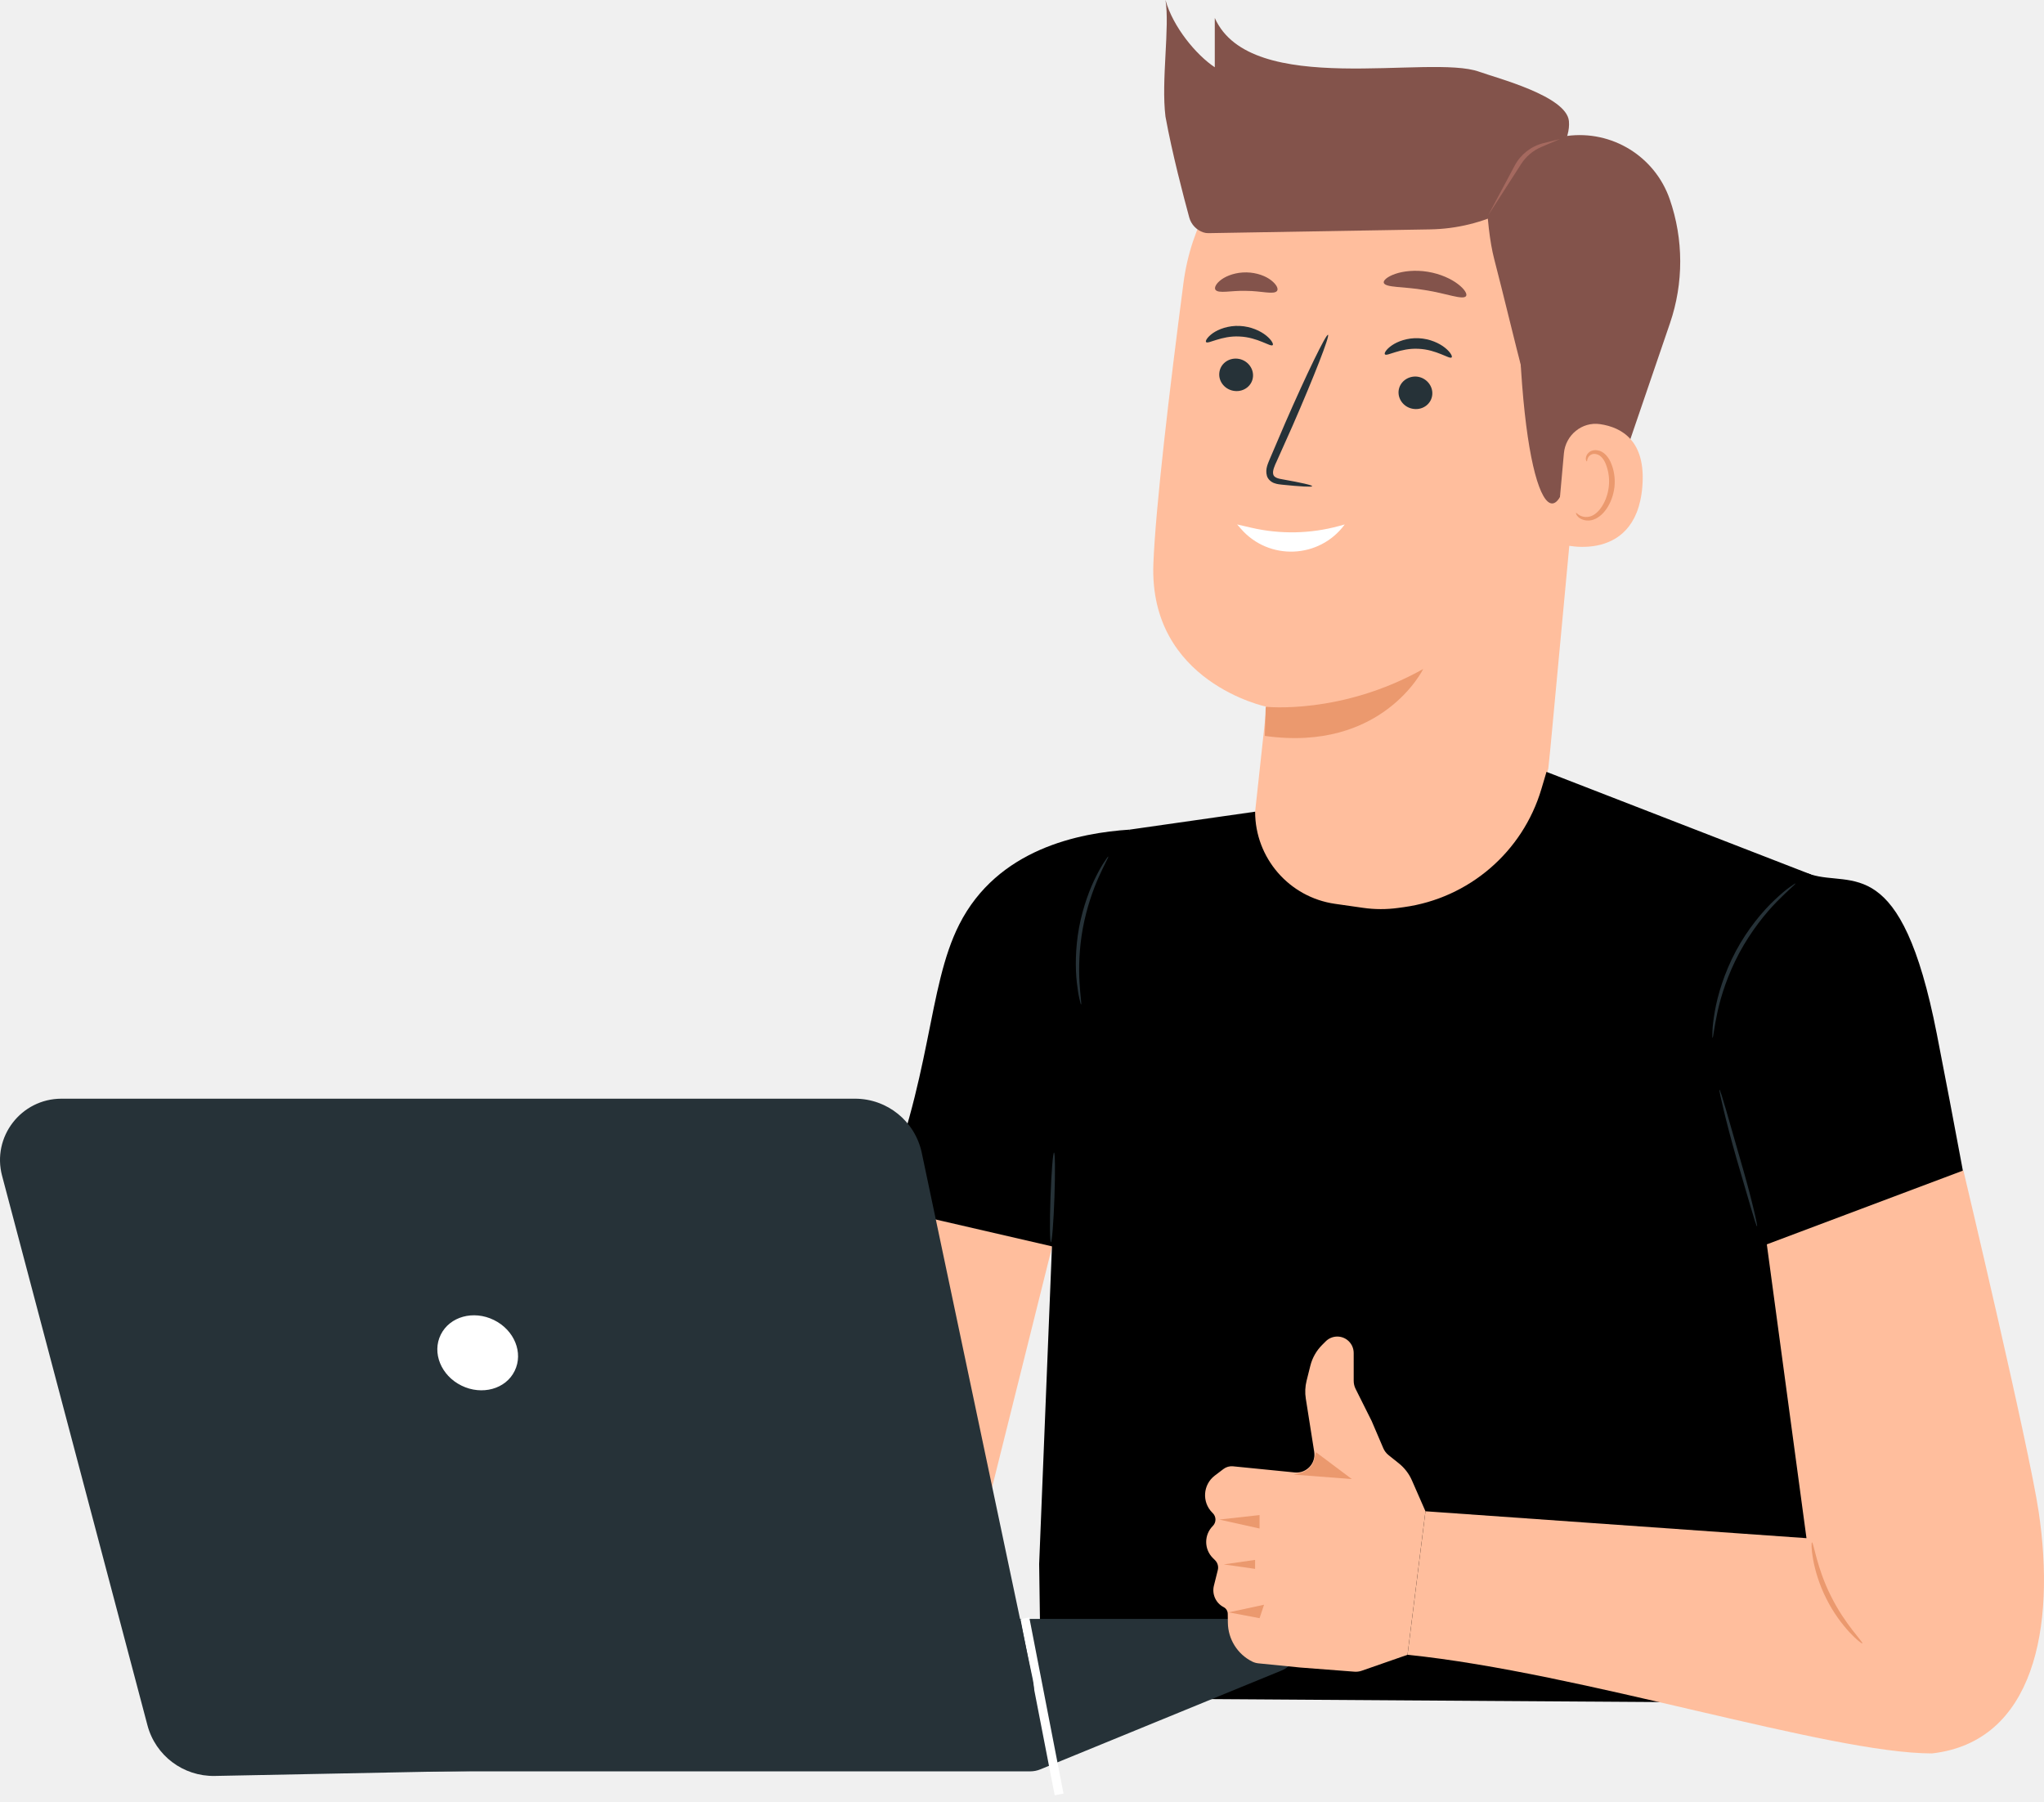
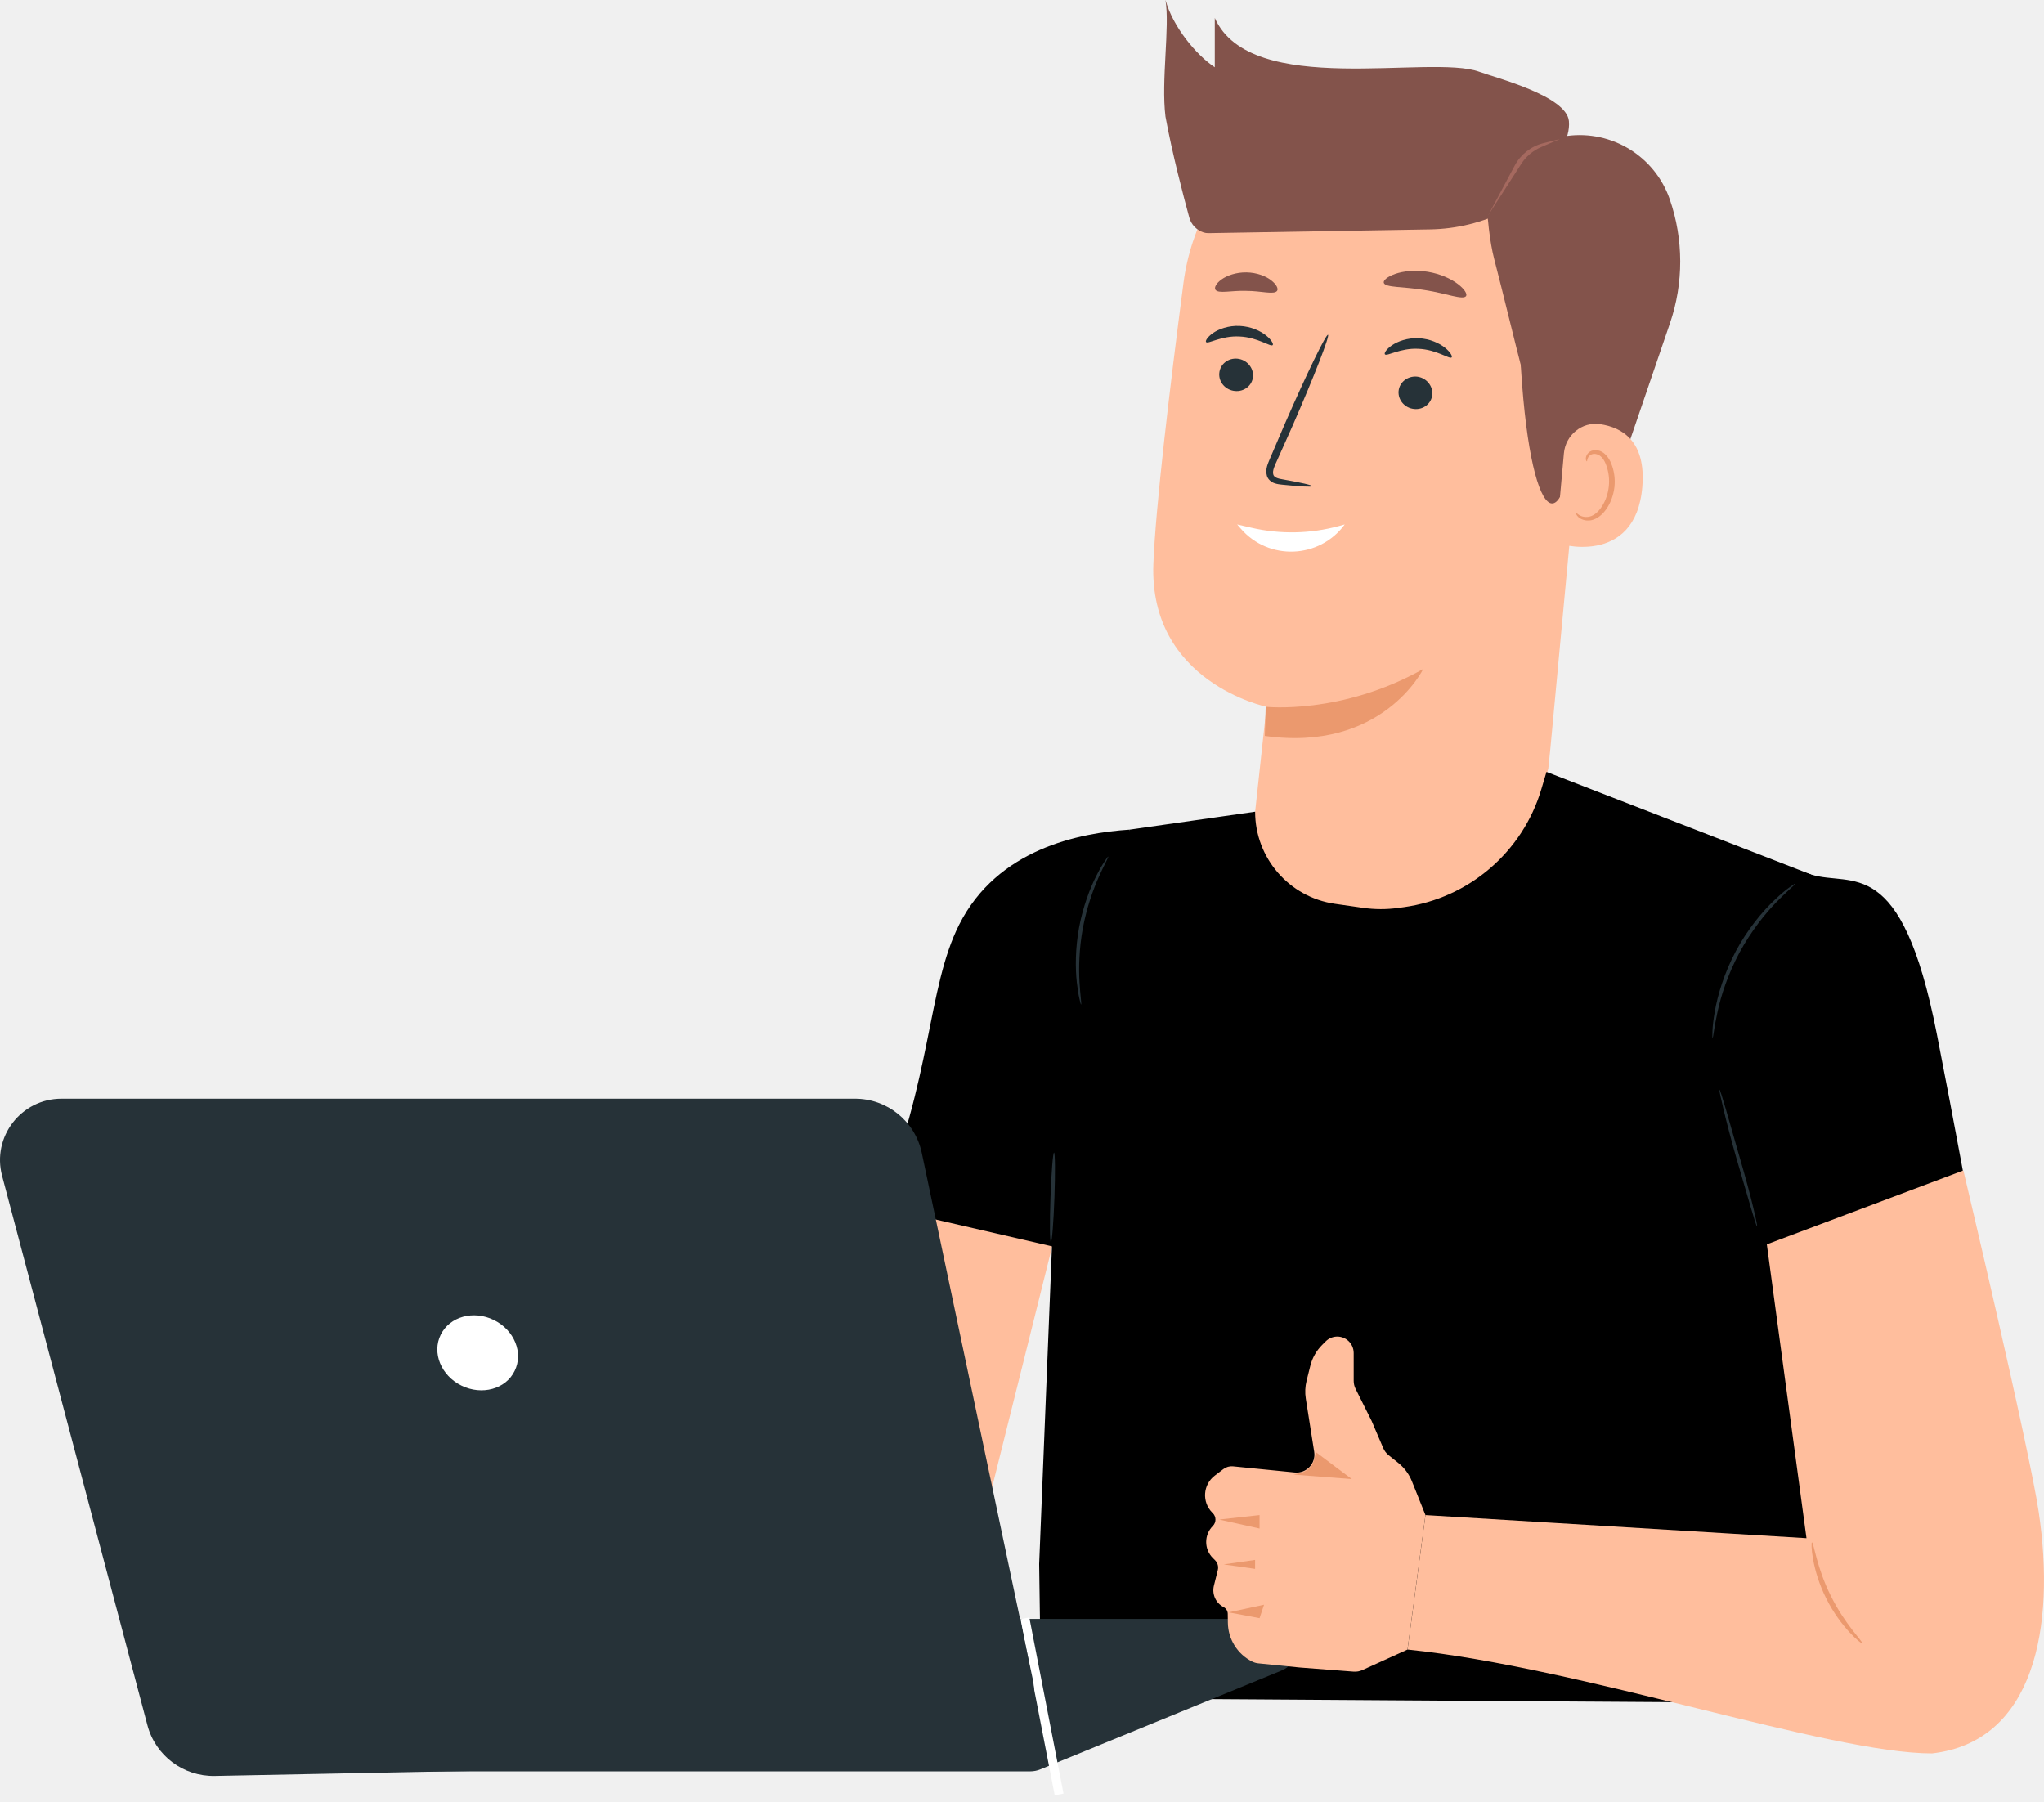
<svg xmlns="http://www.w3.org/2000/svg" width="228" height="201" viewBox="0 0 228 201" fill="none">
  <path d="M132.014 31.544C133.684 18.799 144.855 9.475 157.685 10.105L158.965 10.165C172.676 11.655 179.076 24.131 177.206 37.797L172.936 83.507L172.706 85.728L166.505 109.048L134.504 99.544L140.005 90.54L141.275 78.835C141.275 78.835 128.154 76.124 128.654 62.888C128.904 56.525 130.464 43.4 132.014 31.544Z" fill="#FFBE9D" />
  <path d="M141.184 78.835C141.184 78.835 149.594 79.766 158.754 74.623C158.754 74.623 154.204 83.938 141.084 82.087L141.184 78.835Z" fill="#EB996E" />
  <path d="M136.007 41.622C135.917 42.612 136.697 43.513 137.737 43.613C138.777 43.723 139.687 43.002 139.767 42.012C139.847 41.022 139.077 40.121 138.047 40.011C136.997 39.901 136.087 40.621 136.007 41.622Z" fill="#263238" />
-   <path d="M134.534 38.156C134.754 38.416 136.234 37.426 138.264 37.536C140.294 37.616 141.734 38.736 141.964 38.496C142.074 38.396 141.864 37.937 141.234 37.426C140.614 36.926 139.554 36.416 138.284 36.356C137.014 36.297 135.934 36.716 135.294 37.156C134.664 37.606 134.424 38.046 134.534 38.156Z" fill="#263238" />
+   <path d="M134.534 38.157C134.754 38.416 136.234 37.426 138.264 37.536C140.294 37.617 141.734 38.736 141.964 38.496C142.074 38.397 141.864 37.937 141.234 37.426C140.614 36.926 139.554 36.416 138.284 36.356C137.014 36.297 135.934 36.717 135.294 37.157C134.664 37.606 134.424 38.047 134.534 38.157Z" fill="#263238" />
  <path d="M156.006 43.628C155.926 44.619 156.696 45.519 157.736 45.619C158.776 45.729 159.686 45.009 159.766 44.008C159.846 43.018 159.076 42.118 158.046 42.008C157.006 41.918 156.096 42.638 156.006 43.628Z" fill="#263238" />
  <path d="M154.484 39.527C154.704 39.787 156.194 38.797 158.224 38.907C160.254 38.987 161.694 40.107 161.924 39.867C162.034 39.767 161.824 39.307 161.194 38.797C160.574 38.297 159.514 37.787 158.244 37.727C156.974 37.667 155.894 38.087 155.254 38.527C154.604 38.977 154.374 39.417 154.484 39.527Z" fill="#263238" />
  <path d="M146.364 54.234C146.384 54.114 145.124 53.834 143.094 53.474C142.574 53.394 142.094 53.264 142.024 52.904C141.924 52.524 142.164 51.973 142.444 51.383C142.994 50.153 143.574 48.862 144.174 47.511C146.584 41.989 148.354 37.447 148.134 37.347C147.914 37.257 145.774 41.649 143.364 47.171C142.784 48.532 142.224 49.832 141.694 51.073C141.464 51.653 141.094 52.303 141.324 53.094C141.444 53.484 141.814 53.784 142.144 53.894C142.474 54.014 142.764 54.034 143.014 54.064C145.074 54.274 146.344 54.344 146.364 54.234Z" fill="#263238" />
  <path d="M149.356 58.676C146.168 59.545 142.815 59.611 139.596 58.868L138 58.5L138.409 58.972C141.528 62.571 147.183 62.341 150 58.5V58.5L149.356 58.676Z" fill="white" />
  <path d="M154.354 31.544C154.524 32.105 156.564 31.945 158.934 32.355C161.314 32.715 163.194 33.505 163.534 33.025C163.684 32.795 163.374 32.255 162.624 31.684C161.884 31.114 160.674 30.544 159.254 30.314C157.834 30.084 156.514 30.244 155.624 30.554C154.744 30.864 154.284 31.274 154.354 31.544Z" fill="#83534B" />
  <path d="M135.574 32.315C135.904 32.795 137.334 32.385 139.014 32.445C140.704 32.445 142.104 32.905 142.454 32.445C142.614 32.215 142.404 31.744 141.804 31.274C141.214 30.804 140.204 30.404 139.044 30.384C137.884 30.364 136.864 30.734 136.254 31.174C135.644 31.614 135.424 32.085 135.574 32.315Z" fill="#83534B" />
  <path d="M133.594 25.552C133.594 25.552 137.494 17.448 141.575 15.707C146.525 13.606 148.335 19.019 153.005 17.958C157.675 16.898 162.395 14.887 166.925 18.679C171.886 22.831 169.336 25.442 169.356 31.324C169.466 55.175 173.476 62.118 175.266 50.973C175.466 49.752 178.916 48.942 179.676 43.78C180.666 37.087 181.326 28.933 180.066 24.091C179.006 20.009 176.846 17.108 172.886 13.847C166.635 8.684 157.725 8.144 151.645 8.444C145.565 8.764 133.554 15.157 133.594 25.552Z" fill="#83534B" />
  <path d="M172.245 48.521C171.446 49.01 168.79 37.044 166.668 28.879C165.709 25.188 165.361 17.645 166.505 14.006V14.006L172.245 15.507L174.79 15.165C179.802 14.491 184.595 17.442 186.251 22.22V22.22C187.803 26.7 187.813 31.569 186.279 36.055L181.505 50.022C181.505 50.022 173.065 49.932 172.245 48.521Z" fill="#83534B" />
  <path d="M165.005 8.004C159.505 6.003 139.504 11.005 135.504 2.001C135.504 4.502 135.504 4.502 135.504 7.503C133.434 6.133 130.834 3.001 130.004 0C130.504 3.001 129.504 9.004 130.004 13.006C130.746 17.09 132.04 22.001 132.657 24.261C132.871 25.046 133.466 25.665 134.238 25.923V25.923C134.414 25.981 134.599 26.01 134.785 26.007L159.533 25.587C162.477 25.537 165.372 24.828 168.005 23.51V23.51C169.068 22.558 175.377 17.441 175.006 13.506C174.741 10.703 166.943 8.708 165.005 8.004Z" fill="#83534B" />
  <path d="M166.005 24.011L168.961 18.467C169.626 17.219 170.788 16.312 172.159 15.969L174.006 15.507L171.913 16.404C170.996 16.797 170.217 17.456 169.677 18.296L166.005 24.011Z" fill="#A5695F" />
  <path d="M174.446 50.573C174.626 48.532 176.466 47.011 178.486 47.311C180.936 47.672 183.616 49.202 183.196 54.294C182.456 63.318 173.556 60.717 173.556 60.457C173.566 60.277 174.106 54.354 174.446 50.573Z" fill="#FFBE9D" />
  <path d="M175.806 57.216C175.846 57.186 175.956 57.336 176.206 57.486C176.456 57.626 176.896 57.746 177.376 57.606C178.356 57.336 179.286 55.885 179.456 54.264C179.546 53.444 179.436 52.654 179.196 51.973C178.976 51.293 178.586 50.793 178.116 50.673C177.646 50.523 177.286 50.783 177.156 51.023C177.016 51.263 177.056 51.453 177.006 51.463C176.976 51.483 176.826 51.293 176.926 50.933C176.976 50.753 177.106 50.553 177.326 50.393C177.556 50.233 177.886 50.173 178.216 50.233C178.906 50.333 179.486 51.033 179.746 51.763C180.046 52.504 180.186 53.404 180.086 54.324C179.876 56.135 178.806 57.766 177.476 58.036C176.826 58.146 176.316 57.916 176.056 57.676C175.806 57.436 175.776 57.236 175.806 57.216Z" fill="#EB996E" />
  <path d="M98.003 134.559L117.386 138.956L106.003 184.582L85.503 179.079L98.003 134.559Z" fill="#FFBE9D" />
  <path d="M98.002 134.559C104.003 120.275 103.409 110.227 106.993 103.136C111.278 94.66 120.421 92.907 126.003 92.541C126.003 114.832 197.506 96.543 197.506 96.543C197.506 96.543 199.141 96.633 202.006 97.543C206.551 98.987 212.071 95.053 216.039 115.306C220.007 135.56 223.007 153.244 223.007 153.244L189.061 162.662L185.533 153.244L129.237 166.574L117.503 139.061L98.002 134.559Z" fill="black" />
  <path d="M202.006 97.543L172.505 86.098L171.932 88.025C169.845 95.04 163.85 100.186 156.601 101.187L155.958 101.275C154.662 101.454 153.348 101.451 152.054 101.266L148.918 100.818C143.803 100.087 140.004 95.707 140.004 90.54V90.54L126.004 92.541L118.234 116.902L115.914 174.458L116.124 189.404L202.427 189.974L201.727 165.504L202.006 97.543Z" fill="black" />
-   <path d="M159.005 168.575L201.506 171.576L197.082 138.802L219.007 130.558C219.007 130.558 226.344 161.452 227.407 168.635C229.325 181.521 226.9 194.296 215.507 195.586C204.006 195.586 176.506 186.582 157.005 184.582L159.005 168.575Z" fill="#FFBE9D" />
+   <path d="M159.005 169L201.506 171.576L197.082 138.802L219.007 130.558C219.007 130.558 226.344 161.452 227.407 168.635C229.325 181.521 226.9 194.296 215.507 195.586C204.006 195.586 176.506 186.001 157.005 184L159.005 169Z" fill="#FFBE9D" />
  <path d="M191.799 121.554C191.826 121.556 191.907 121.767 192.034 122.15C192.159 122.57 192.333 123.121 192.528 123.784C192.931 125.197 193.476 127.086 194.074 129.171C194.69 131.275 195.206 133.181 195.537 134.563C195.704 135.252 195.83 135.814 195.911 136.2C195.992 136.585 196.018 136.798 195.99 136.801C195.962 136.8 195.882 136.589 195.755 136.205C195.63 135.785 195.456 135.234 195.261 134.571C194.848 133.158 194.295 131.273 193.687 129.183C193.081 127.079 192.593 125.17 192.261 123.788C192.112 123.123 191.984 122.575 191.887 122.151C191.806 121.766 191.771 121.553 191.799 121.554Z" fill="#263238" />
  <path d="M200.28 98.545C200.33 98.605 199.44 99.306 198.18 100.596C196.92 101.887 195.33 103.848 194.02 106.279C192.72 108.71 191.96 111.111 191.58 112.882C191.19 114.652 191.1 115.783 191.03 115.773C191 115.773 191 115.493 191.02 114.972C191.04 114.462 191.12 113.722 191.28 112.822C191.59 111.021 192.32 108.55 193.64 106.069C194.97 103.597 196.63 101.627 197.96 100.376C198.63 99.746 199.19 99.266 199.61 98.975C200.03 98.685 200.26 98.525 200.28 98.545Z" fill="#263238" />
  <path d="M117.573 128.565C117.693 128.569 117.714 130.81 117.618 133.571C117.522 136.333 117.344 138.567 117.224 138.563C117.104 138.559 117.082 136.317 117.178 133.556C117.275 130.795 117.453 128.56 117.573 128.565Z" fill="#263238" />
  <path d="M123.623 95.543C123.683 95.583 123.193 96.413 122.563 97.824C121.933 99.234 121.213 101.245 120.783 103.556C120.363 105.867 120.323 108.008 120.413 109.549C120.503 111.089 120.663 112.04 120.593 112.05C120.563 112.06 120.493 111.82 120.403 111.4C120.303 110.979 120.203 110.349 120.113 109.569C119.943 108.018 119.933 105.827 120.363 103.476C120.803 101.125 121.583 99.084 122.293 97.694C122.643 96.993 122.963 96.453 123.213 96.093C123.443 95.723 123.593 95.533 123.623 95.543Z" fill="#263238" />
  <path d="M207.737 183.314C207.875 183.189 205.777 181.181 204.231 178.027C202.646 174.898 202.304 172.007 202.117 172.047C201.975 172.032 202.068 175.041 203.706 178.295C205.314 181.543 207.67 183.432 207.737 183.314Z" fill="#EB996E" />
  <path d="M46.589 180.926C47.02 180.699 47.501 180.58 47.988 180.58H141.773C145.062 180.58 145.954 185.109 142.91 186.356L116.05 197.363C115.689 197.511 115.303 197.587 114.912 197.587H27.119C23.988 197.587 22.95 193.394 25.719 191.934L46.589 180.926Z" fill="#263238" />
  <line y1="-0.5" x2="20.009" y2="-0.5" transform="matrix(0.190734 0.981642 -0.981613 0.190884 113.832 180.612)" stroke="white" />
-   <path d="M159.004 168.575L157.495 165.131C157.17 164.388 156.669 163.736 156.036 163.23L154.891 162.315C154.633 162.109 154.43 161.843 154.3 161.539L153 158.5L151.211 154.922C151.072 154.644 151 154.338 151 154.028L150.999 150.916C150.998 150.34 150.727 149.798 150.267 149.453V149.453C149.539 148.907 148.52 148.979 147.877 149.623L147.478 150.022C146.837 150.663 146.382 151.466 146.162 152.346L145.745 154.013C145.582 154.665 145.552 155.343 145.657 156.007L146.594 161.942C146.798 163.236 145.724 164.375 144.421 164.245L137.54 163.56C137.158 163.522 136.775 163.631 136.469 163.863L135.503 164.597C134.179 165.604 134.047 167.548 135.222 168.725L135.285 168.787C135.679 169.182 135.679 169.821 135.284 170.215V170.215C134.299 171.201 134.299 172.799 135.284 173.785L135.538 174.039C135.825 174.326 135.94 174.742 135.841 175.135L135.407 176.871C135.169 177.825 135.618 178.818 136.492 179.268V179.268C136.771 179.412 136.948 179.697 136.951 180.011L136.964 181.006C136.986 182.845 138.033 184.517 139.677 185.339V185.339C139.891 185.445 140.122 185.512 140.359 185.536L144.998 186.001L151.082 186.469C151.356 186.49 151.633 186.454 151.893 186.364L157.004 184.583L159.004 168.575Z" fill="#FFBE9D" />
+   <path d="M159.004 169L157.491 165.224C157.169 164.422 156.645 163.716 155.97 163.177L154.891 162.315C154.633 162.109 154.43 161.843 154.3 161.539L153 158.5L151.211 154.922C151.072 154.644 151 154.338 151 154.028L150.999 150.916C150.998 150.34 150.727 149.798 150.267 149.453V149.453C149.539 148.907 148.52 148.979 147.877 149.623L147.478 150.022C146.837 150.663 146.382 151.466 146.162 152.345L145.745 154.013C145.582 154.665 145.552 155.343 145.657 156.007L146.594 161.942C146.798 163.236 145.724 164.375 144.421 164.245L137.54 163.56C137.158 163.522 136.775 163.631 136.469 163.863L135.503 164.597C134.179 165.604 134.047 167.548 135.222 168.725L135.285 168.787C135.679 169.182 135.679 169.821 135.285 170.215V170.215C134.299 171.201 134.299 172.799 135.284 173.785L135.538 174.039C135.825 174.326 135.94 174.742 135.841 175.135L135.407 176.871C135.169 177.825 135.618 178.818 136.492 179.268V179.268C136.771 179.412 136.948 179.697 136.951 180.011L136.964 181.006C136.986 182.845 138.033 184.517 139.677 185.339V185.339C139.891 185.445 140.122 185.512 140.359 185.536L144.998 186.001L150.986 186.462C151.322 186.488 151.659 186.428 151.966 186.289L157.004 184L159.004 169Z" fill="#FFBE9D" />
  <path d="M140.5 170.5L140.5 169L136 169.5L140.5 170.5Z" fill="#EB996E" />
  <path d="M146.583 162.819C146.404 163.536 145.844 164.096 145.128 164.275L144.292 164.484L150.792 164.984L146.792 161.984L146.583 162.819Z" fill="#EB996E" />
  <path d="M140 174L136.5 174.5L140 175L140 174Z" fill="#EB996E" />
  <path d="M141 179L137.05 179.85L140.5 180.5L141 179Z" fill="#EB996E" />
  <path d="M0.237 131.171L16.443 192.429C17.334 195.83 20.442 198.163 23.956 198.098L107.888 196.446C112.664 196.348 116.177 191.927 115.19 187.262L102.82 128.596C102.075 125.065 98.967 122.554 95.372 122.554H6.859C2.358 122.554 -0.929 126.814 0.237 131.171Z" fill="#263238" />
  <path d="M55.09 147.239C57.373 148.356 58.409 150.899 57.405 152.924C56.418 154.948 53.763 155.677 51.48 154.56C49.197 153.442 48.161 150.899 49.165 148.875C50.169 146.85 52.807 146.121 55.09 147.239Z" fill="white" />
</svg>
